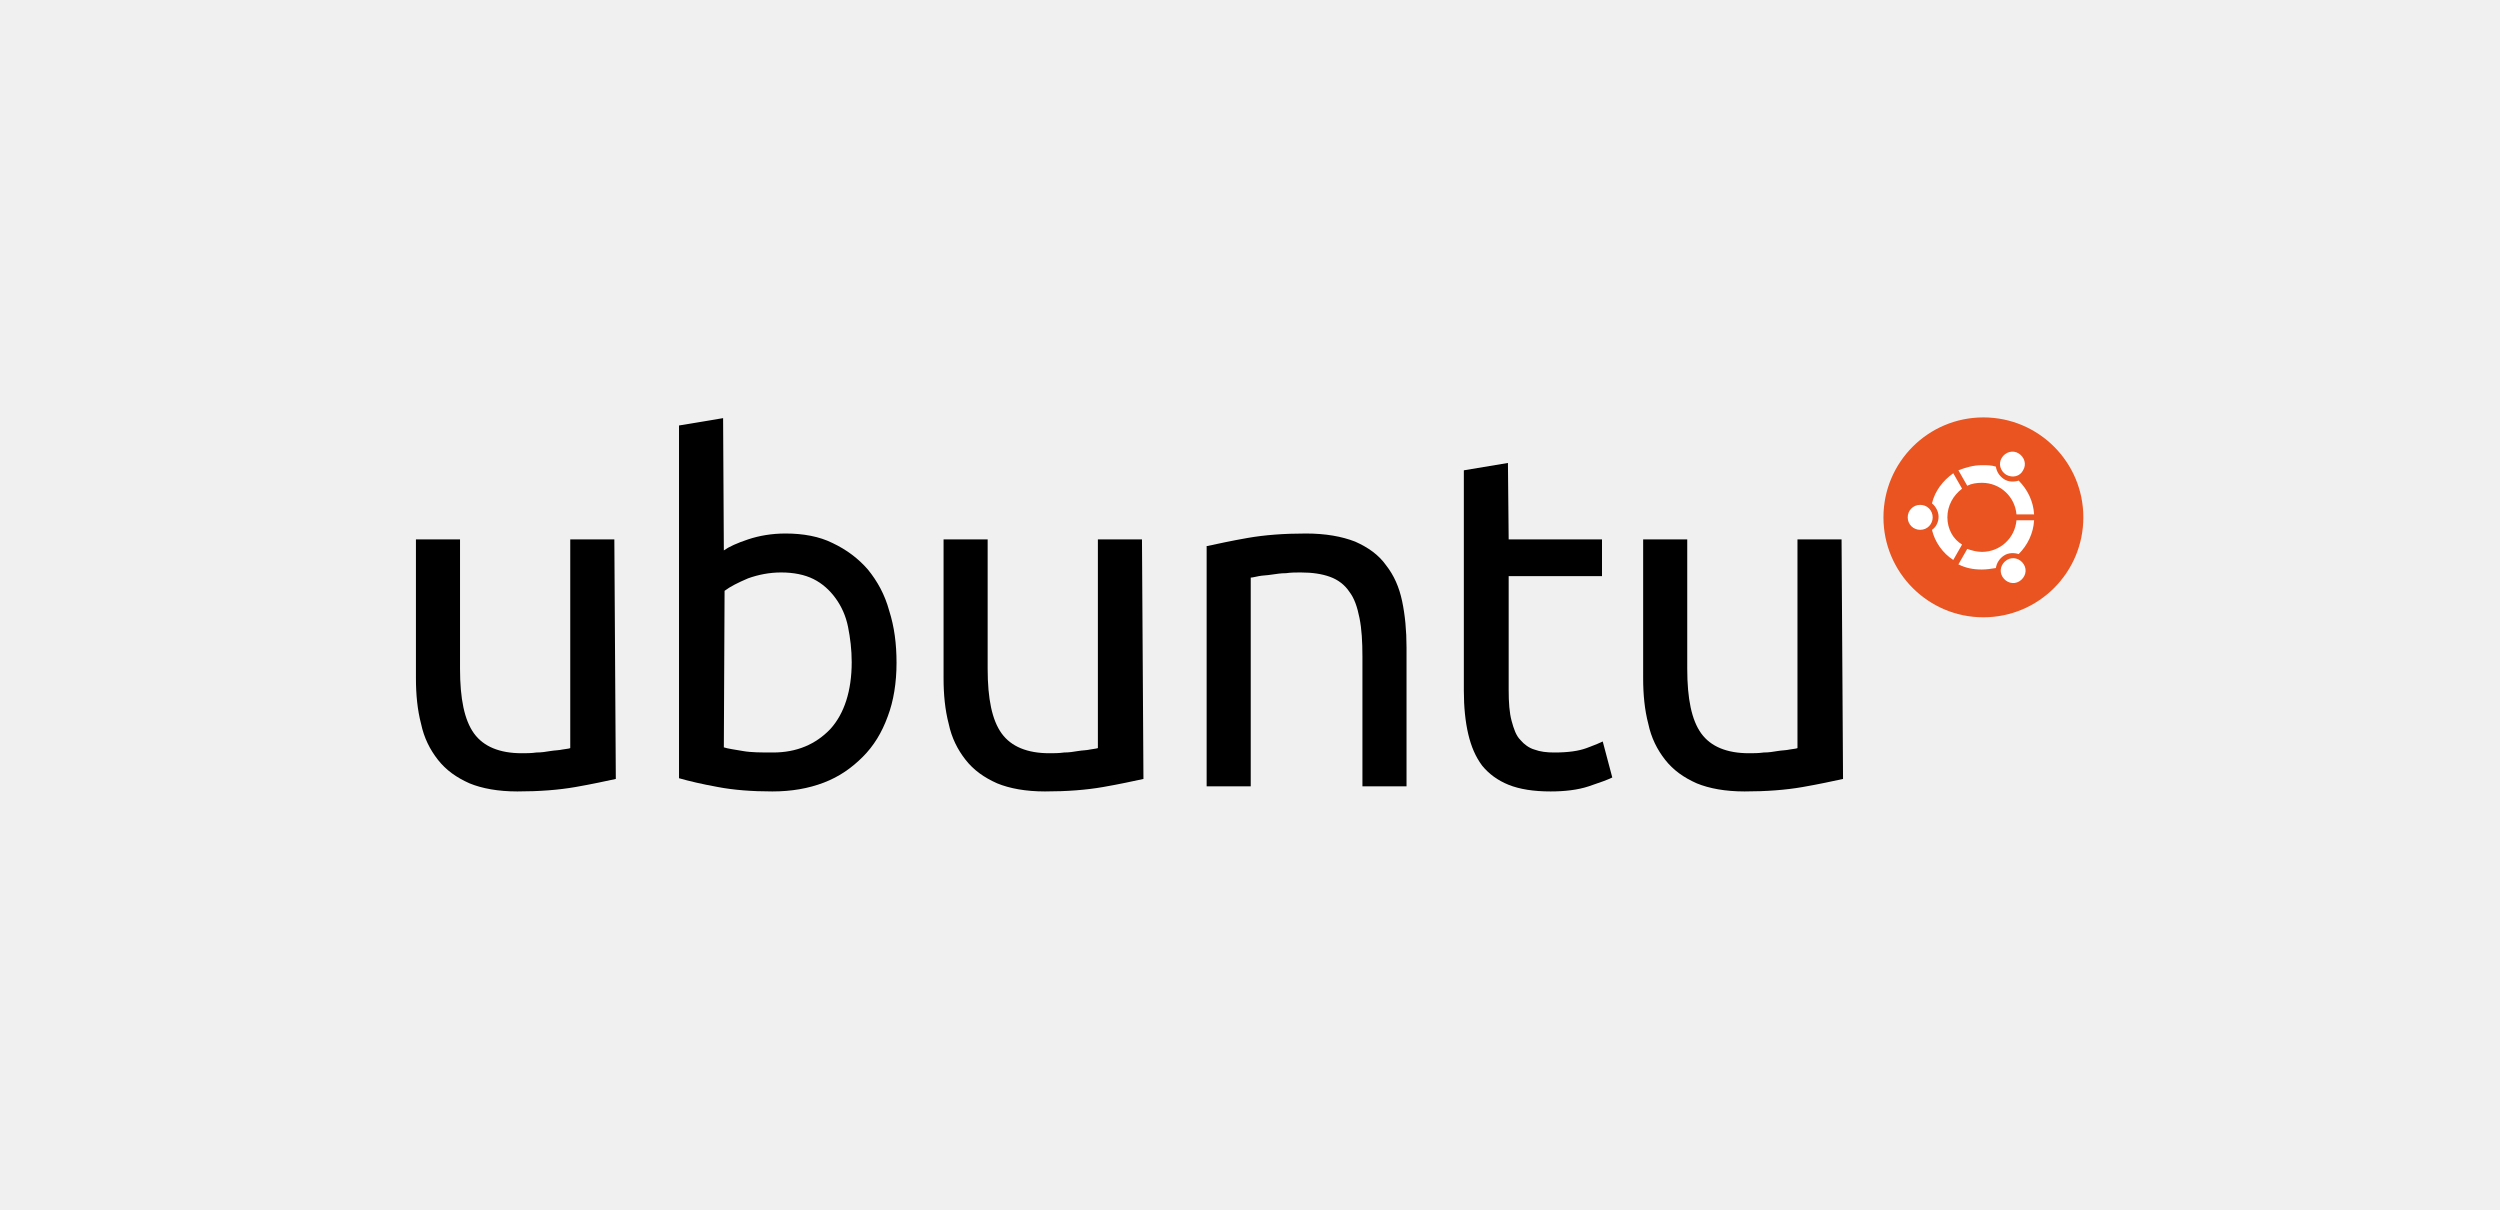
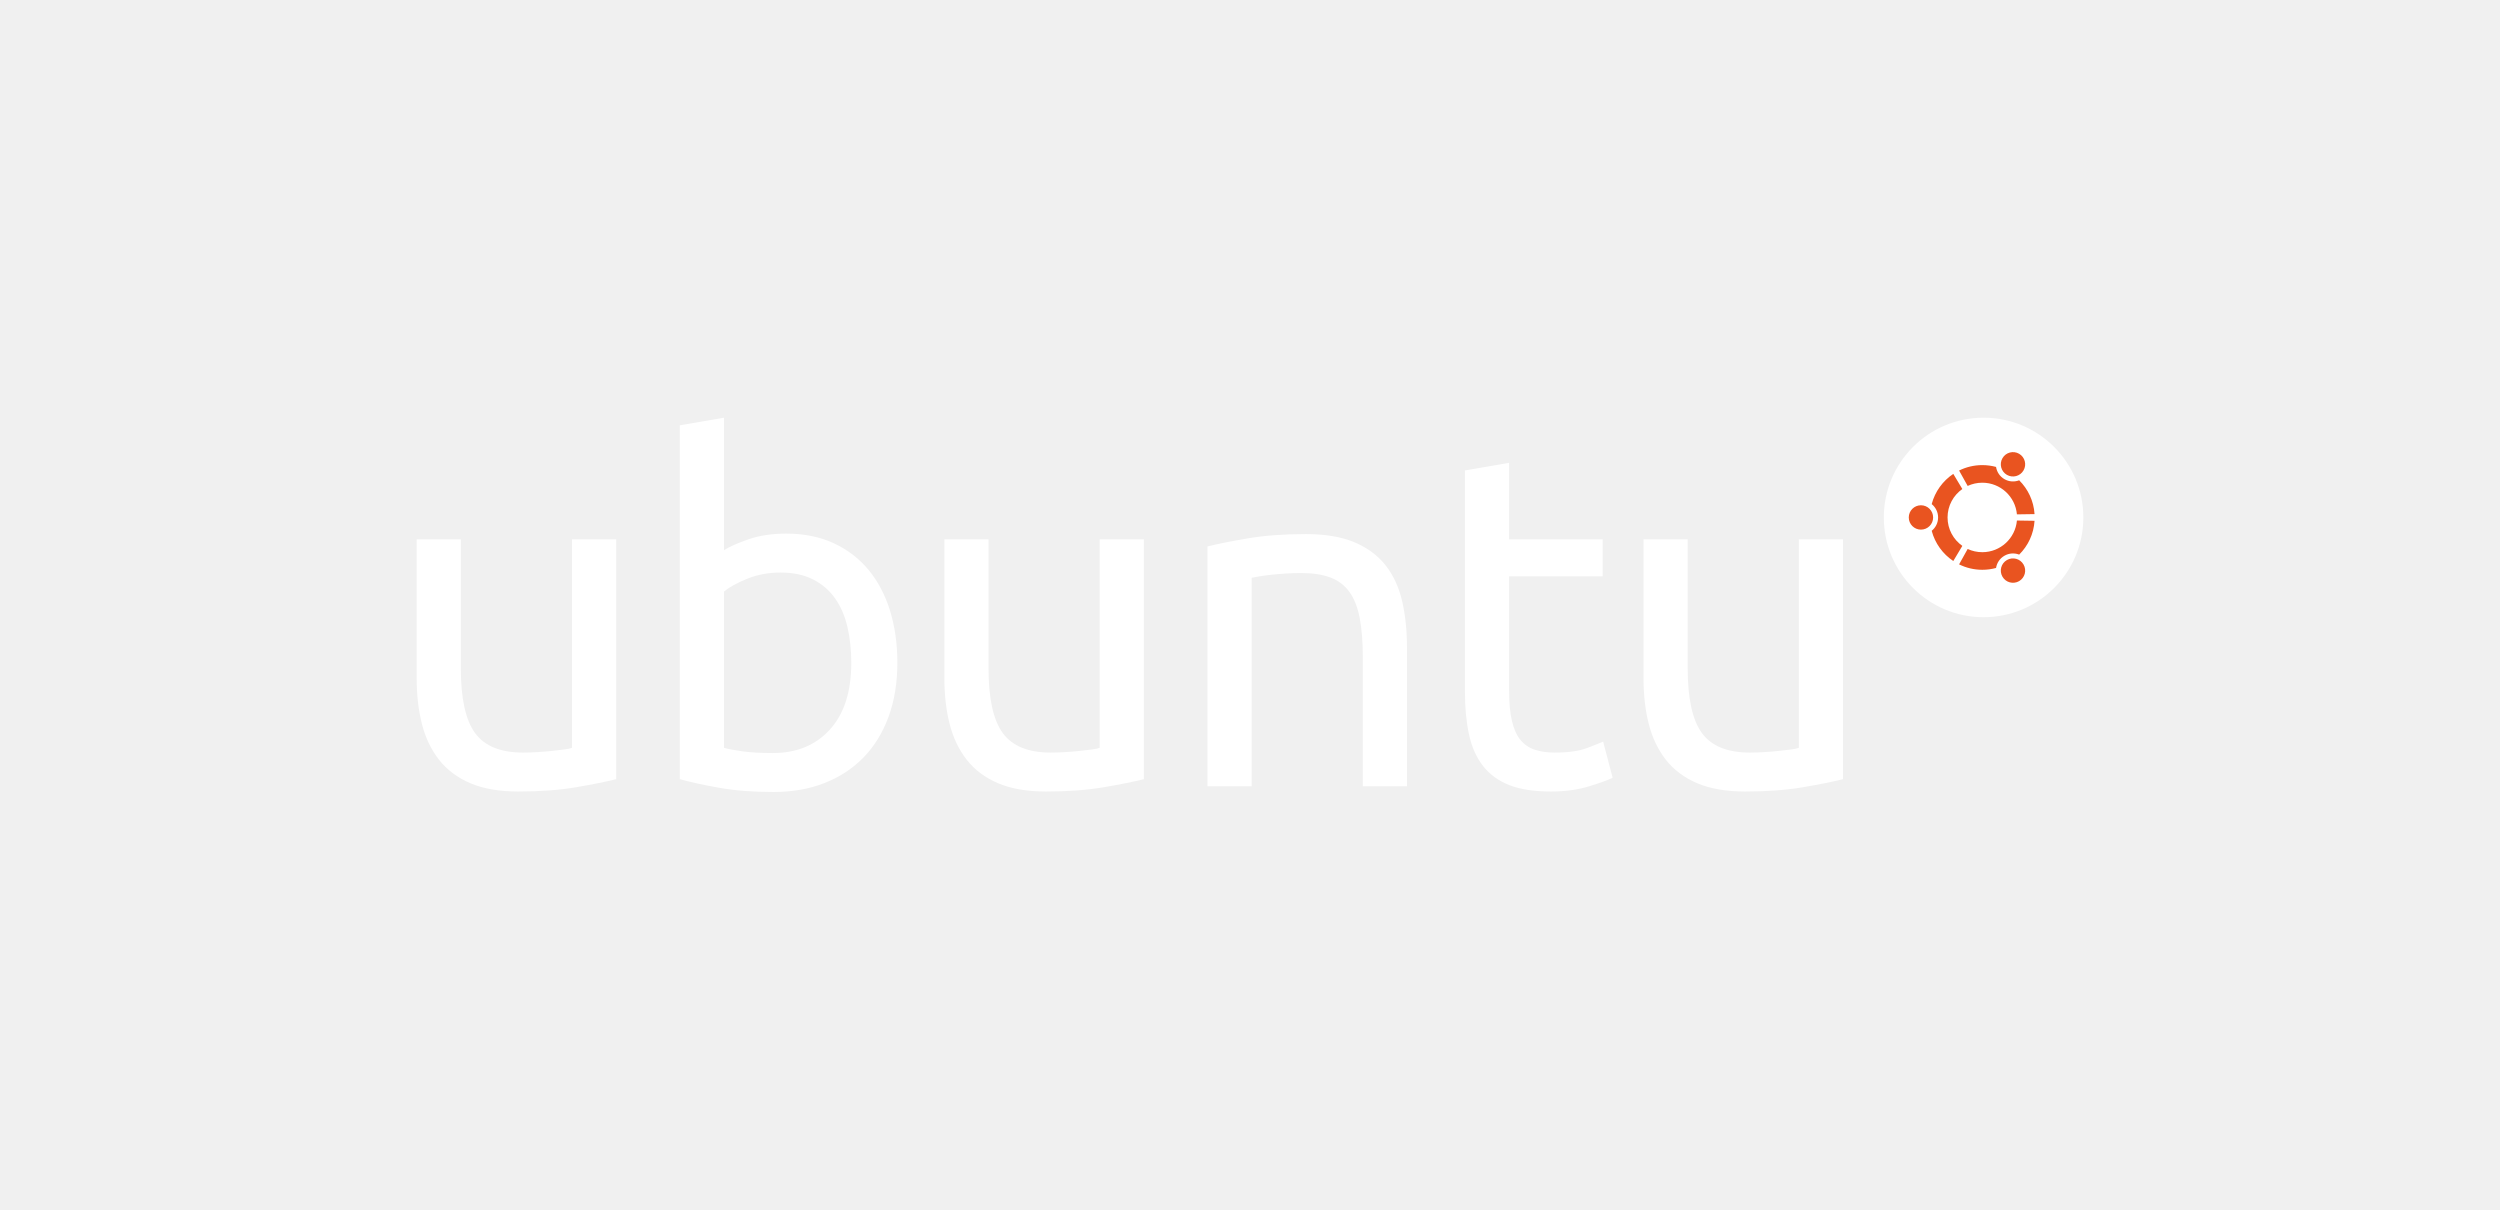
- <svg xmlns="http://www.w3.org/2000/svg" version="1.1" id="ubuntu__x5F__white_x26_orange_x28_cof_x29_" x="0px" y="0px" viewBox="0 0 340.2 164.6" style="enable-background:new 0 0 340.2 164.6;" xml:space="preserve">
-   <style type="text/css">
- 	.st0{fill:#E95420;}
- 	.st1{fill:#FFFFFF;}
- </style>
-   <g id="g3" transform="translate(0,-4.0236)">
- </g>
-   <g id="g5" transform="translate(0,-4.0236)">
- </g>
-   <g id="g7" transform="translate(0,-4.0236)">
- </g>
-   <g id="g9" transform="translate(0,-4.0236)">
- </g>
-   <g id="g13">
-     <path id="path15" d="M83.8,106c-1.4,0.3-3.2,0.7-5.5,1.1c-2.3,0.4-4.9,0.6-7.9,0.6   c-2.6,0-4.8-0.4-6.5-1.1c-1.8-0.8-3.2-1.8-4.3-3.2c-1.1-1.4-1.9-3-2.3-4.9c-0.5-1.9-0.7-4-0.7-6.2V73.4h6V91c0,4.1,0.6,7,1.9,8.8   c1.3,1.8,3.5,2.7,6.5,2.7c0.6,0,1.3,0,2-0.1c0.7,0,1.3-0.1,1.9-0.2c0.6-0.1,1.2-0.1,1.6-0.2c0.5-0.1,0.9-0.1,1.1-0.2V73.4h6   L83.8,106L83.8,106z" />
-     <path id="path17" d="M98.5,74.9c0.7-0.5,1.8-1,3.3-1.5c1.5-0.5,3.2-0.8,5.1-0.8   c2.4,0,4.6,0.4,6.4,1.3c1.9,0.9,3.5,2.1,4.8,3.6c1.3,1.6,2.3,3.4,2.9,5.6c0.7,2.2,1,4.5,1,7.1c0,2.7-0.4,5.2-1.2,7.3   c-0.8,2.2-1.9,4-3.4,5.5c-1.5,1.5-3.2,2.7-5.3,3.5c-2.1,0.8-4.4,1.2-7,1.2c-2.8,0-5.3-0.2-7.4-0.6c-2.2-0.4-3.9-0.8-5.3-1.2V57.9   l6-1L98.5,74.9L98.5,74.9z M98.5,101.7c0.6,0.2,1.5,0.3,2.6,0.5c1.1,0.2,2.5,0.2,4.1,0.2c3.2,0,5.8-1.1,7.8-3.2   c1.9-2.1,2.9-5.2,2.9-9.1c0-1.7-0.2-3.3-0.5-4.8c-0.3-1.5-0.9-2.8-1.7-3.9c-0.8-1.1-1.8-2-3-2.6c-1.2-0.6-2.7-0.9-4.4-0.9   c-1.6,0-3.1,0.3-4.5,0.8c-1.4,0.6-2.4,1.1-3.2,1.7L98.5,101.7L98.5,101.7z" />
-     <path id="path19" d="M155.6,106c-1.4,0.3-3.2,0.7-5.5,1.1c-2.3,0.4-4.9,0.6-7.9,0.6   c-2.6,0-4.8-0.4-6.5-1.1c-1.8-0.8-3.2-1.8-4.3-3.2c-1.1-1.4-1.9-3-2.3-4.9c-0.5-1.9-0.7-4-0.7-6.2V73.4h6V91c0,4.1,0.6,7,1.9,8.8   c1.3,1.8,3.5,2.7,6.5,2.7c0.6,0,1.3,0,2-0.1c0.7,0,1.3-0.1,1.9-0.2c0.6-0.1,1.2-0.1,1.6-0.2c0.5-0.1,0.8-0.1,1.1-0.2V73.4h6   L155.6,106L155.6,106z" />
-     <path id="path21" d="M164.3,74.3c1.4-0.3,3.2-0.7,5.5-1.1c2.3-0.4,4.9-0.6,7.9-0.6   c2.7,0,4.9,0.4,6.7,1.1c1.8,0.8,3.2,1.8,4.2,3.2c1.1,1.4,1.8,3,2.2,4.9c0.4,1.9,0.6,4,0.6,6.3V107h-6V89.4c0-2.1-0.1-3.8-0.4-5.3   c-0.3-1.5-0.7-2.7-1.4-3.6c-0.6-0.9-1.5-1.6-2.6-2c-1.1-0.4-2.4-0.6-4-0.6c-0.6,0-1.3,0-2,0.1c-0.7,0-1.3,0.1-2,0.2   c-0.6,0.1-1.2,0.1-1.7,0.2c-0.5,0.1-0.9,0.2-1.1,0.2V107h-6V74.3L164.3,74.3z" />
-     <path id="path23" d="M205.3,73.4h12.7v5h-12.7v15.5c0,1.7,0.1,3.1,0.4,4.2c0.3,1.1,0.6,2,1.2,2.6   c0.5,0.6,1.2,1.1,1.9,1.3c0.8,0.3,1.7,0.4,2.7,0.4c1.9,0,3.3-0.2,4.4-0.6c1.1-0.4,1.8-0.7,2.2-0.9l1.3,4.9   c-0.6,0.3-1.7,0.7-3.2,1.2c-1.5,0.5-3.3,0.7-5.2,0.7c-2.3,0-4.2-0.3-5.7-0.9c-1.5-0.6-2.7-1.5-3.6-2.6c-0.9-1.2-1.5-2.6-1.9-4.3   c-0.4-1.7-0.6-3.7-0.6-5.9V64l6-1L205.3,73.4L205.3,73.4z" />
-     <path id="path25" d="M250.8,106c-1.4,0.3-3.2,0.7-5.5,1.1c-2.3,0.4-4.9,0.6-7.9,0.6   c-2.6,0-4.8-0.4-6.5-1.1c-1.8-0.8-3.2-1.8-4.3-3.2c-1.1-1.4-1.9-3-2.3-4.9c-0.5-1.9-0.7-4-0.7-6.2V73.4h6V91c0,4.1,0.6,7,1.9,8.8   c1.3,1.8,3.5,2.7,6.5,2.7c0.6,0,1.3,0,2-0.1c0.7,0,1.3-0.1,1.9-0.2c0.6-0.1,1.2-0.1,1.6-0.2c0.5-0.1,0.9-0.1,1.1-0.2V73.4h6   L250.8,106L250.8,106z" />
-   </g>
-   <circle id="circle29" class="st0" cx="269.9" cy="70.4" r="13.6" />
-   <g id="g31">
-     <path id="path33" class="st1" d="M263,70.4c0,0.9-0.7,1.7-1.7,1.7c-0.9,0-1.7-0.7-1.7-1.7   c0-0.9,0.7-1.7,1.7-1.7C262.3,68.7,263,69.5,263,70.4z M272.5,78.5c0.5,0.8,1.5,1.1,2.3,0.6c0.8-0.5,1.1-1.5,0.6-2.3   c-0.5-0.8-1.5-1.1-2.3-0.6C272.3,76.7,272,77.7,272.5,78.5z M275.3,64c0.5-0.8,0.2-1.8-0.6-2.3c-0.8-0.5-1.8-0.2-2.3,0.6   c-0.5,0.8-0.2,1.8,0.6,2.3C273.9,65.1,274.9,64.8,275.3,64z M269.7,65.7c2.5,0,4.5,1.9,4.7,4.3l2.4,0c-0.1-1.8-0.9-3.4-2.1-4.6   c-0.6,0.2-1.4,0.2-2-0.2c-0.6-0.4-1-1-1.1-1.7c-0.6-0.2-1.2-0.2-1.9-0.2c-1.1,0-2.2,0.3-3.2,0.7l1.2,2.1   C268.3,65.8,269,65.7,269.7,65.7L269.7,65.7z M265,70.4c0-1.6,0.8-3,2-3.9l-1.2-2.1c-1.4,1-2.5,2.4-2.9,4.1   c0.5,0.4,0.9,1.1,0.9,1.8c0,0.7-0.3,1.4-0.9,1.8c0.4,1.7,1.5,3.2,2.9,4.1l1.2-2.1C265.8,73.4,265,72,265,70.4L265,70.4z    M269.7,75.1c-0.7,0-1.4-0.2-2-0.4l-1.2,2.1c1,0.5,2,0.7,3.2,0.7c0.6,0,1.3-0.1,1.9-0.2c0.1-0.7,0.5-1.3,1.1-1.7   c0.6-0.4,1.4-0.4,2-0.2c1.2-1.2,2-2.8,2.1-4.6l-2.4,0C274.2,73.2,272.2,75.1,269.7,75.1L269.7,75.1z" />
+ <svg xmlns="http://www.w3.org/2000/svg" version="1.1" id="ubuntu__x5F__white_x26_orange_x28_cof_x29_" x="0px" y="0px" width="120mm" height="58.065mm" viewBox="0 0 425.197 205.74" enable-background="new 0 0 425.197 209.764" xml:space="preserve">
+   <defs id="defs37" />
+   <g id="g3" transform="translate(0,-4.0236)" />
+   <g id="g5" transform="translate(0,-4.0236)" />
+   <g id="g7" transform="translate(0,-4.0236)" />
+   <g id="g9" transform="translate(0,-4.0236)" />
+   <g id="g11" transform="translate(0,-2.01029)">
+     <g id="g13">
+       <path d="m 104.798,134.53 c -1.725,0.432 -3.999,0.889 -6.826,1.374 -2.83,0.483 -6.102,0.726 -9.817,0.726 -3.23,0 -5.952,-0.472 -8.159,-1.413 -2.209,-0.941 -3.986,-2.274 -5.332,-3.998 -1.348,-1.724 -2.316,-3.757 -2.908,-6.101 -0.594,-2.341 -0.889,-4.939 -0.889,-7.795 l 0,-23.589 7.513,0 0,21.973 c 0,5.117 0.808,8.779 2.424,10.986 1.616,2.211 4.334,3.314 8.159,3.314 0.809,0 1.642,-0.029 2.505,-0.083 0.86,-0.053 1.67,-0.122 2.425,-0.202 0.752,-0.081 1.439,-0.161 2.059,-0.242 0.619,-0.08 1.064,-0.173 1.334,-0.283 l 0,-35.463 7.514,0 0,40.796 z" id="path15" style="fill:#ffffff" />
+       <path d="m 123.134,95.591 c 0.915,-0.592 2.304,-1.211 4.161,-1.857 1.857,-0.646 3.999,-0.969 6.422,-0.969 3.016,0 5.696,0.539 8.039,1.615 2.342,1.078 4.322,2.584 5.938,4.523 1.614,1.939 2.839,4.256 3.675,6.947 0.834,2.695 1.253,5.656 1.253,8.888 0,3.392 -0.5,6.45 -1.494,9.168 -0.999,2.72 -2.412,5.021 -4.242,6.907 -1.832,1.885 -4.039,3.34 -6.625,4.362 -2.584,1.023 -5.493,1.535 -8.725,1.535 -3.502,0 -6.598,-0.244 -9.289,-0.728 -2.693,-0.485 -4.902,-0.97 -6.625,-1.454 l 0,-60.181 7.513,-1.293 0,22.537 z m 0,33.606 c 0.755,0.216 1.818,0.42 3.192,0.605 1.373,0.191 3.082,0.284 5.129,0.284 4.039,0 7.271,-1.334 9.693,-3.999 2.425,-2.666 3.637,-6.45 3.637,-11.349 0,-2.153 -0.216,-4.173 -0.646,-6.062 -0.432,-1.883 -1.132,-3.514 -2.102,-4.885 -0.969,-1.375 -2.222,-2.451 -3.756,-3.232 -1.534,-0.781 -3.38,-1.172 -5.533,-1.172 -2.049,0 -3.932,0.352 -5.654,1.051 -1.727,0.701 -3.045,1.428 -3.96,2.182 l 0,26.577 z" id="path17" style="fill:#ffffff" />
+       <path d="m 194.546,134.53 c -1.725,0.432 -4,0.889 -6.826,1.374 -2.827,0.483 -6.1,0.726 -9.816,0.726 -3.23,0 -5.95,-0.472 -8.158,-1.413 -2.209,-0.941 -3.986,-2.274 -5.331,-3.998 -1.348,-1.724 -2.315,-3.757 -2.909,-6.101 -0.593,-2.341 -0.889,-4.939 -0.889,-7.795 l 0,-23.589 7.512,0 0,21.973 c 0,5.117 0.809,8.779 2.424,10.986 1.617,2.211 4.336,3.314 8.159,3.314 0.81,0 1.644,-0.029 2.505,-0.083 0.859,-0.053 1.668,-0.122 2.424,-0.202 0.754,-0.081 1.44,-0.161 2.061,-0.242 0.618,-0.08 1.062,-0.173 1.331,-0.283 l 0,-35.463 7.514,0 0,40.796 z" id="path19" style="fill:#ffffff" />
+       <path d="m 205.37,94.947 c 1.723,-0.432 4.01,-0.889 6.867,-1.375 2.852,-0.484 6.138,-0.727 9.854,-0.727 3.34,0 6.113,0.473 8.32,1.414 2.208,0.943 3.972,2.262 5.293,3.959 1.317,1.695 2.246,3.729 2.786,6.098 0.538,2.373 0.808,4.984 0.808,7.837 l 0,23.588 -7.513,0 0,-21.973 c 0,-2.584 -0.176,-4.791 -0.525,-6.624 -0.351,-1.833 -0.929,-3.313 -1.737,-4.442 -0.808,-1.133 -1.885,-1.953 -3.231,-2.465 -1.346,-0.514 -3.018,-0.768 -5.007,-0.768 -0.811,0 -1.645,0.027 -2.504,0.08 -0.862,0.055 -1.686,0.121 -2.464,0.203 -0.784,0.08 -1.481,0.176 -2.102,0.281 -0.62,0.109 -1.063,0.189 -1.333,0.242 l 0,35.464 -7.512,0 0,-40.792 z" id="path21" style="fill:#ffffff" />
+       <path d="m 256.665,93.734 15.914,0 0,6.301 -15.914,0 0,19.388 c 0,2.1 0.161,3.84 0.485,5.212 0.324,1.372 0.809,2.451 1.454,3.229 0.646,0.781 1.452,1.333 2.423,1.656 0.97,0.324 2.1,0.487 3.392,0.487 2.314,0 4.147,-0.258 5.494,-0.771 1.345,-0.511 2.262,-0.874 2.748,-1.09 l 1.614,6.141 c -0.755,0.378 -2.088,0.863 -3.999,1.453 -1.912,0.593 -4.078,0.889 -6.502,0.889 -2.856,0 -5.212,-0.362 -7.07,-1.089 -1.856,-0.729 -3.351,-1.817 -4.482,-3.273 -1.131,-1.453 -1.925,-3.243 -2.382,-5.372 -0.46,-2.126 -0.688,-4.59 -0.688,-7.391 l 0,-37.483 7.513,-1.293 0,13.006 z" id="path23" style="fill:#ffffff" />
+       <path d="m 313.455,134.53 c -1.726,0.432 -3.999,0.889 -6.826,1.374 -2.827,0.483 -6.101,0.726 -9.814,0.726 -3.232,0 -5.952,-0.472 -8.161,-1.413 -2.209,-0.941 -3.986,-2.274 -5.33,-3.998 -1.348,-1.724 -2.316,-3.757 -2.91,-6.101 -0.592,-2.341 -0.889,-4.939 -0.889,-7.795 l 0,-23.589 7.515,0 0,21.973 c 0,5.117 0.808,8.779 2.424,10.986 1.614,2.211 4.334,3.314 8.159,3.314 0.807,0 1.641,-0.029 2.504,-0.083 0.859,-0.053 1.667,-0.122 2.422,-0.202 0.754,-0.081 1.441,-0.161 2.061,-0.242 0.617,-0.08 1.063,-0.173 1.334,-0.283 l 0,-35.463 7.513,0 0,40.796 z" id="path25" style="fill:#ffffff" />
+     </g>
+     <g id="g27">
+       <circle cx="337.365" cy="90.017" r="16.966" id="circle29" style="fill:#ffffff" />
+       <g id="g31">
+         <path d="m 328.784,90.017 c 0,1.144 -0.928,2.071 -2.071,2.071 -1.145,0 -2.072,-0.928 -2.072,-2.071 0,-1.145 0.928,-2.073 2.072,-2.073 1.143,0 2.071,0.928 2.071,2.073 z m 11.79,10.075 c 0.571,0.991 1.838,1.33 2.829,0.758 0.991,-0.572 1.331,-1.839 0.757,-2.831 -0.571,-0.991 -1.838,-1.33 -2.828,-0.758 -0.992,0.572 -1.332,1.839 -0.758,2.831 z m 3.586,-18.079 c 0.574,-0.991 0.234,-2.258 -0.757,-2.83 -0.991,-0.572 -2.258,-0.232 -2.829,0.759 -0.574,0.991 -0.234,2.258 0.758,2.831 0.99,0.57 2.258,0.231 2.828,-0.76 z m -7.012,2.094 c 3.088,0 5.621,2.368 5.886,5.385 l 2.999,-0.046 c -0.143,-2.244 -1.115,-4.261 -2.614,-5.749 -0.795,0.307 -1.716,0.265 -2.509,-0.194 -0.797,-0.458 -1.292,-1.236 -1.424,-2.078 -0.746,-0.202 -1.529,-0.311 -2.338,-0.311 -1.418,0 -2.758,0.333 -3.948,0.922 l 1.458,2.62 c 0.758,-0.352 1.602,-0.549 2.49,-0.549 z m -5.91,5.91 c 0,-2 0.994,-3.767 2.514,-4.836 l -1.539,-2.573 c -1.783,1.19 -3.112,3.008 -3.673,5.137 0.663,0.534 1.089,1.354 1.089,2.272 0,0.918 -0.426,1.737 -1.089,2.271 0.561,2.129 1.89,3.947 3.673,5.138 l 1.539,-2.573 c -1.52,-1.071 -2.514,-2.837 -2.514,-4.836 z m 5.91,5.908 c -0.889,0 -1.732,-0.197 -2.49,-0.548 l -1.458,2.62 c 1.19,0.59 2.53,0.921 3.948,0.921 0.809,0 1.592,-0.107 2.338,-0.311 0.132,-0.842 0.627,-1.619 1.424,-2.078 0.793,-0.458 1.714,-0.5 2.509,-0.193 1.499,-1.488 2.472,-3.506 2.614,-5.75 l -2.999,-0.047 c -0.264,3.02 -2.798,5.386 -5.886,5.386 z" id="path33" style="fill:#e95420" />
+       </g>
+     </g>
  </g>
</svg>
